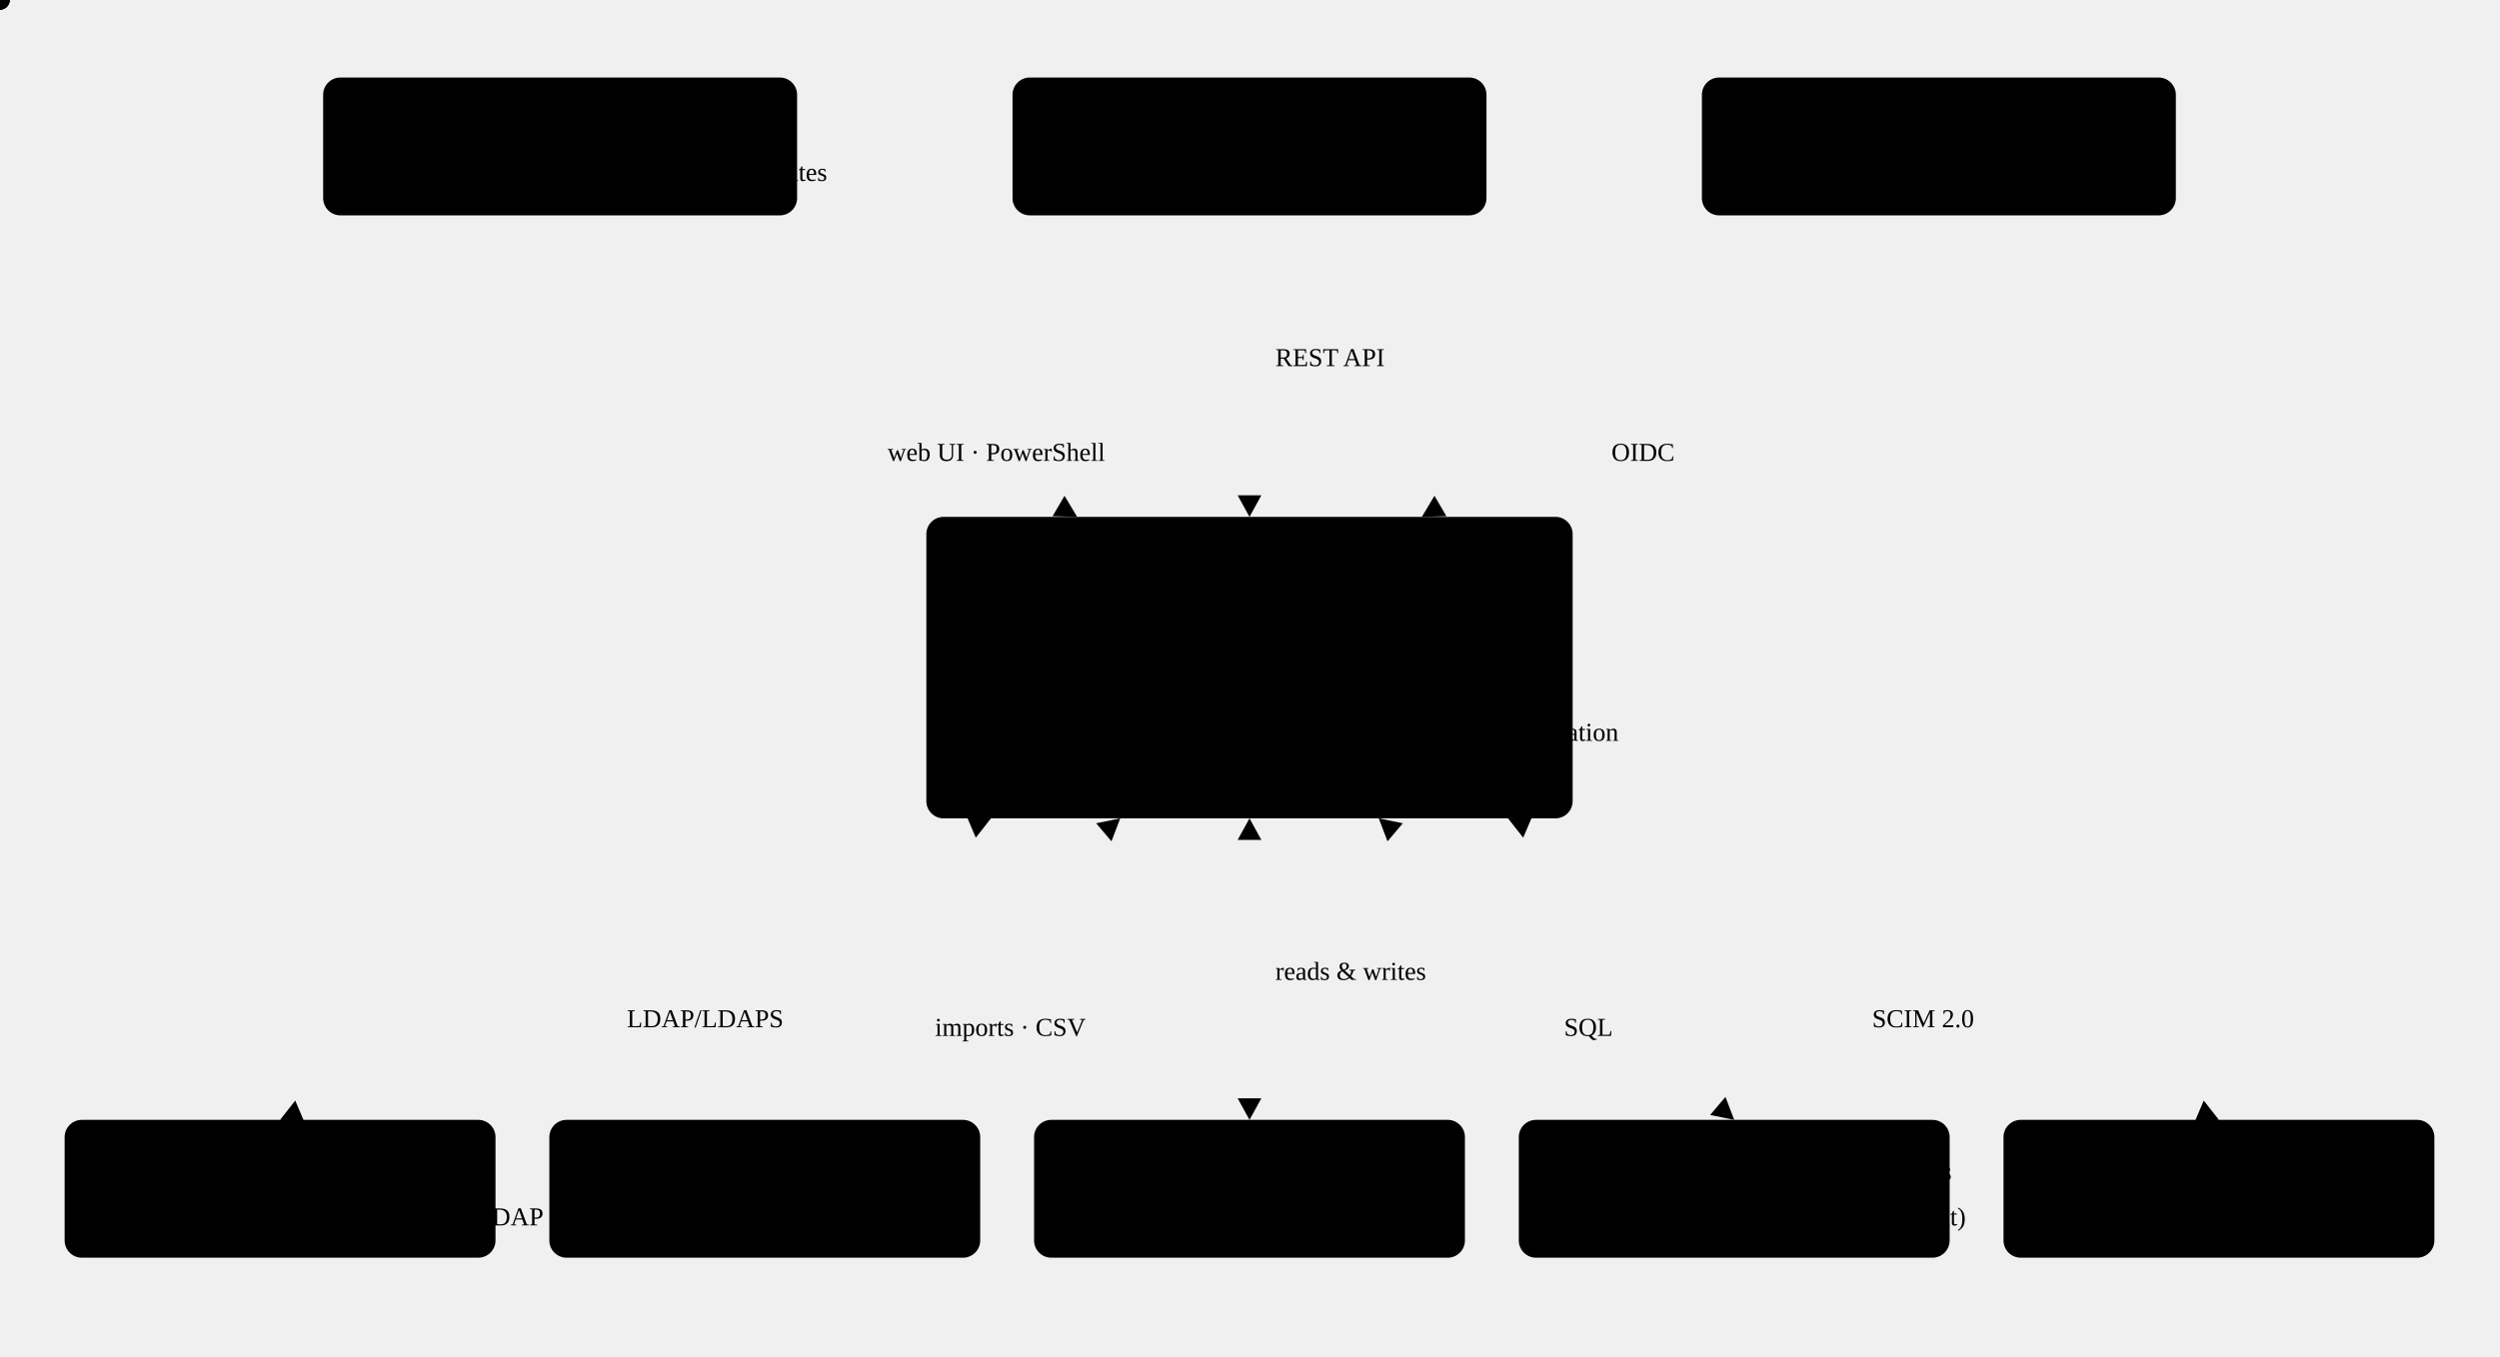
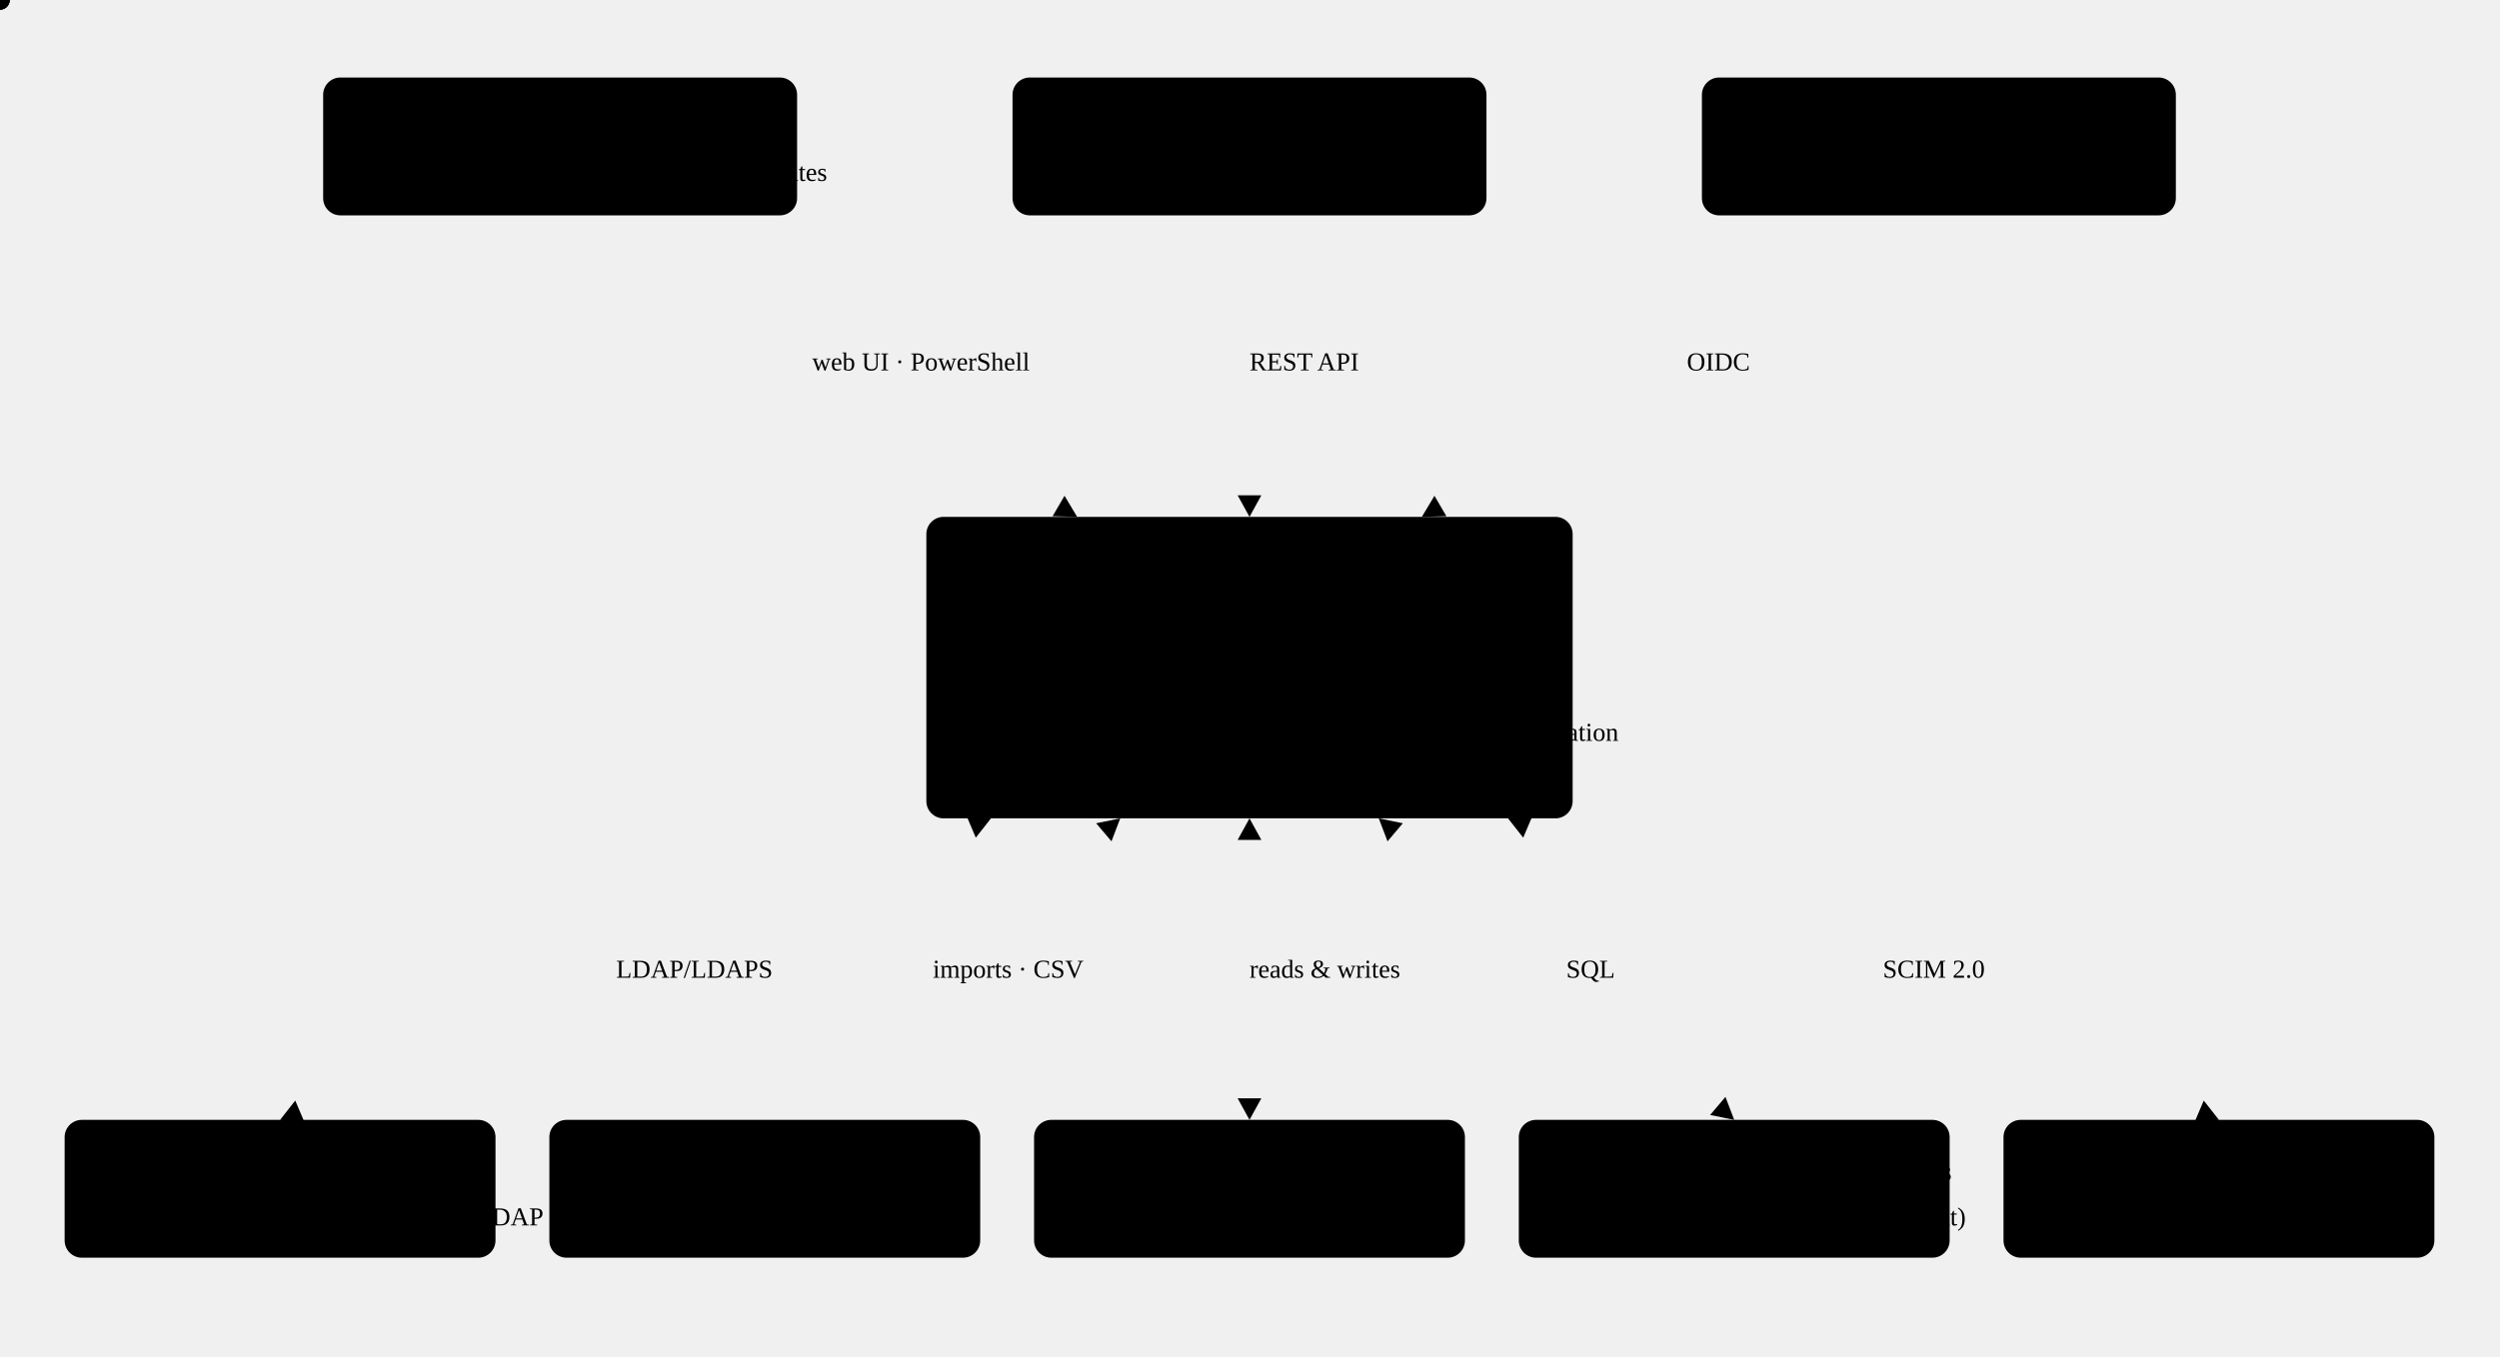
<svg xmlns="http://www.w3.org/2000/svg" class="jim-diagram" viewBox="0 0 1160 630" role="img" aria-labelledby="jimdg-sc-title jimdg-sc-desc">
+   <defs>
+     <mask id="jimdg-sc-labelcut" maskUnits="userSpaceOnUse" x="0" y="0" width="1160" height="630">
+       <rect x="0" y="0" width="1160" height="630" fill="#ffffff" />
+       <rect x="314.4" y="159" width="124.2" height="18" rx="3" fill="#000000" />
+       <rect x="547" y="159" width="66" height="18" rx="3" fill="#000000" />
+       <rect x="762.4" y="159" width="41.2" height="18" rx="3" fill="#000000" />
+       <rect x="242.4" y="441" width="87.1" height="18" rx="3" fill="#000000" />
+       <rect x="389.1" y="441" width="88.4" height="18" rx="3" fill="#000000" />
+       <rect x="535.4" y="441" width="89.2" height="18" rx="3" fill="#000000" />
+       <rect x="709.5" y="441" width="35.1" height="18" rx="3" fill="#000000" />
+       <rect x="843" y="441" width="62.2" height="18" rx="3" fill="#000000" />
+     </mask>
+   </defs>
  <g id="jimdg-sc-people">
    <rect class="jimdg-stage" x="150" y="36" width="220" height="64" rx="8" />
    <circle class="jimdg-person-glyph" cx="170" cy="57" r="6" />
    <path class="jimdg-person-glyph" d="M159,79 a11,11 0 0 1 22,0 z" />
    <text class="jimdg-stage-label" x="278" y="63">Administrator</text>
    <text class="jimdg-system-sub" x="278" y="84">configures &amp; operates</text>
    <rect class="jimdg-stage" x="470" y="36" width="220" height="64" rx="8" />
    <text class="jimdg-glyph-code" x="492" y="64">&gt;_</text>
    <text class="jimdg-stage-label" x="594" y="63">Automation Client</text>
    <text class="jimdg-system-sub" x="594" y="84">CI/CD · API keys</text>
    <rect class="jimdg-system" x="790" y="36" width="220" height="64" rx="8" />
    <text class="jimdg-system-name" x="900" y="63">Identity Provider</text>
    <text class="jimdg-system-sub" x="900" y="84">OIDC single sign-on</text>
  </g>
  <g id="jimdg-sc-jim">
    <rect class="jimdg-core" x="430" y="240" width="300" height="140" rx="8" />
    <text class="jimdg-core-title" x="580" y="296">JIM</text>
    <text class="jimdg-core-sub" x="580" y="322">Junctional Identity Manager</text>
    <text class="jimdg-core-sub" x="580" y="344">self-hosted identity synchronisation</text>
  </g>
  <g id="jimdg-sc-systems">
    <rect class="jimdg-system" x="30" y="520" width="200" height="64" rx="8" />
    <text class="jimdg-system-name" x="130" y="548">Directory Services</text>
    <text class="jimdg-system-sub" x="130" y="569">Active Directory · LDAP</text>
    <rect class="jimdg-system" x="255" y="520" width="200" height="64" rx="8" />
    <text class="jimdg-system-name" x="355" y="548">HR Systems</text>
    <text class="jimdg-system-sub" x="355" y="569">authoritative source</text>
    <rect class="jimdg-system" x="480" y="520" width="200" height="64" rx="8" />
    <text class="jimdg-system-name" x="580" y="548">File Systems</text>
    <text class="jimdg-system-sub" x="580" y="569">CSV &amp; flat files</text>
    <rect class="jimdg-system-planned" x="705" y="520" width="200" height="64" rx="8" />
    <text class="jimdg-system-name-planned" x="805" y="548">Enterprise Databases</text>
    <text class="jimdg-system-sub-planned" x="805" y="569">SQL (in development)</text>
    <rect class="jimdg-system" x="930" y="520" width="200" height="64" rx="8" />
    <text class="jimdg-system-name" x="1030" y="548">Cloud Applications</text>
    <text class="jimdg-system-sub" x="1030" y="569">SCIM 2.0</text>
  </g>
-   <g id="jimdg-sc-edges">
-     <line class="jimdg-spoke" x1="260" y1="100" x2="491.4" y2="235" />
-     <polygon class="jimdg-arrow" points="0,0 -10,-5.5 -10,5.5" transform="translate(500,240) rotate(30.3)" />
-     <text class="jimdg-spoke-label jimdg-anchor-end" x="412" y="214">web UI · PowerShell</text>
-     <line class="jimdg-spoke" x1="580" y1="100" x2="580" y2="230" />
-     <polygon class="jimdg-arrow" points="0,0 -10,-5.5 -10,5.5" transform="translate(580,240) rotate(90)" />
-     <text class="jimdg-spoke-label jimdg-anchor-start" x="592" y="170">REST API</text>
-     <line class="jimdg-spoke" x1="900" y1="100" x2="668.6" y2="235" />
-     <polygon class="jimdg-arrow" points="0,0 -10,-5.5 -10,5.5" transform="translate(660,240) rotate(149.7)" />
-     <text class="jimdg-spoke-label jimdg-anchor-start" x="748" y="214">OIDC</text>
-     <line class="jimdg-spoke" x1="450.8" y1="383.9" x2="139.2" y2="516.1" />
-     <polygon class="jimdg-arrow" points="0,0 -10,-5.5 -10,5.5" transform="translate(130,520) rotate(157)" />
-     <polygon class="jimdg-arrow" points="0,0 -10,-5.5 -10,5.5" transform="translate(460,380) rotate(-23)" />
-     <text class="jimdg-spoke-label jimdg-anchor-start" x="291" y="477">LDAP/LDAPS</text>
-     <line class="jimdg-spoke" x1="355" y1="520" x2="512.4" y2="386.5" />
-     <polygon class="jimdg-arrow" points="0,0 -10,-5.5 -10,5.5" transform="translate(520,380) rotate(-40.3)" />
-     <text class="jimdg-spoke-label jimdg-anchor-start" x="434" y="481">imports · CSV</text>
-     <line class="jimdg-spoke" x1="580" y1="390" x2="580" y2="510" />
-     <polygon class="jimdg-arrow" points="0,0 -10,-5.5 -10,5.5" transform="translate(580,380) rotate(-90)" />
-     <polygon class="jimdg-arrow" points="0,0 -10,-5.5 -10,5.5" transform="translate(580,520) rotate(90)" />
-     <text class="jimdg-spoke-label jimdg-anchor-start" x="592" y="455">reads &amp; writes</text>
-     <line class="jimdg-spoke-planned" x1="647.6" y1="386.5" x2="797.4" y2="513.5" />
-     <polygon class="jimdg-arrow-planned" points="0,0 -10,-5.5 -10,5.5" transform="translate(805,520) rotate(40.3)" />
-     <polygon class="jimdg-arrow-planned" points="0,0 -10,-5.5 -10,5.5" transform="translate(640,380) rotate(220.3)" />
-     <text class="jimdg-spoke-label jimdg-anchor-end" x="726" y="481">SQL</text>
-     <line class="jimdg-spoke" x1="709.2" y1="383.9" x2="1020.8" y2="516.1" />
-     <polygon class="jimdg-arrow" points="0,0 -10,-5.5 -10,5.5" transform="translate(1030,520) rotate(23)" />
-     <polygon class="jimdg-arrow" points="0,0 -10,-5.5 -10,5.5" transform="translate(700,380) rotate(203)" />
-     <text class="jimdg-spoke-label jimdg-anchor-end" x="869" y="477">SCIM 2.0</text>
+   <g mask="url(#jimdg-sc-labelcut)">
+     <g id="jimdg-sc-edges">
+       <line class="jimdg-spoke" x1="260" y1="100" x2="491.4" y2="235" />
+       <polygon class="jimdg-arrow" points="0,0 -10,-5.5 -10,5.5" transform="translate(500,240) rotate(30.3)" />
+       <line class="jimdg-spoke" x1="580" y1="100" x2="580" y2="230" />
+       <polygon class="jimdg-arrow" points="0,0 -10,-5.5 -10,5.5" transform="translate(580,240) rotate(90)" />
+       <line class="jimdg-spoke" x1="900" y1="100" x2="668.6" y2="235" />
+       <polygon class="jimdg-arrow" points="0,0 -10,-5.5 -10,5.5" transform="translate(660,240) rotate(149.7)" />
+       <line class="jimdg-spoke" x1="450.8" y1="383.9" x2="139.2" y2="516.1" />
+       <polygon class="jimdg-arrow" points="0,0 -10,-5.5 -10,5.5" transform="translate(130,520) rotate(157)" />
+       <polygon class="jimdg-arrow" points="0,0 -10,-5.5 -10,5.5" transform="translate(460,380) rotate(-23)" />
+       <line class="jimdg-spoke" x1="355" y1="520" x2="512.4" y2="386.5" />
+       <polygon class="jimdg-arrow" points="0,0 -10,-5.5 -10,5.5" transform="translate(520,380) rotate(-40.3)" />
+       <line class="jimdg-spoke" x1="580" y1="390" x2="580" y2="510" />
+       <polygon class="jimdg-arrow" points="0,0 -10,-5.5 -10,5.5" transform="translate(580,380) rotate(-90)" />
+       <polygon class="jimdg-arrow" points="0,0 -10,-5.5 -10,5.5" transform="translate(580,520) rotate(90)" />
+       <line class="jimdg-spoke-planned" x1="647.6" y1="386.5" x2="797.4" y2="513.5" />
+       <polygon class="jimdg-arrow-planned" points="0,0 -10,-5.5 -10,5.5" transform="translate(805,520) rotate(40.3)" />
+       <polygon class="jimdg-arrow-planned" points="0,0 -10,-5.5 -10,5.5" transform="translate(640,380) rotate(220.3)" />
+       <line class="jimdg-spoke" x1="709.2" y1="383.9" x2="1020.8" y2="516.1" />
+       <polygon class="jimdg-arrow" points="0,0 -10,-5.5 -10,5.5" transform="translate(1030,520) rotate(23)" />
+       <polygon class="jimdg-arrow" points="0,0 -10,-5.5 -10,5.5" transform="translate(700,380) rotate(203)" />
+     </g>
+     <g id="jimdg-sc-packets">
+       <circle class="jimdg-packet" r="4.5">
+         <animateMotion dur="3s" begin="0s" repeatCount="indefinite" path="M355,520 L512,386" />
+         <animate attributeName="opacity" values="0;1;1;0" keyTimes="0;0.15;0.85;1" dur="3s" begin="0s" repeatCount="indefinite" />
+       </circle>
+       <circle class="jimdg-packet" r="4.5">
+         <animateMotion dur="3s" begin="-1.5s" repeatCount="indefinite" path="M450,384 L140,516" />
+         <animate attributeName="opacity" values="0;1;1;0" keyTimes="0;0.15;0.85;1" dur="3s" begin="-1.5s" repeatCount="indefinite" />
+       </circle>
+       <circle class="jimdg-packet" r="4.5">
+         <animateMotion dur="3s" begin="-0.75s" repeatCount="indefinite" path="M709,384 L1021,516" />
+         <animate attributeName="opacity" values="0;1;1;0" keyTimes="0;0.15;0.85;1" dur="3s" begin="-0.75s" repeatCount="indefinite" />
+       </circle>
+     </g>
  </g>
-   <g id="jimdg-sc-packets">
-     <circle class="jimdg-packet" r="4.5">
-       <animateMotion dur="3s" begin="0s" repeatCount="indefinite" path="M355,520 L512,386" />
-       <animate attributeName="opacity" values="0;1;1;0" keyTimes="0;0.15;0.85;1" dur="3s" begin="0s" repeatCount="indefinite" />
-     </circle>
-     <circle class="jimdg-packet" r="4.5">
-       <animateMotion dur="3s" begin="-1.5s" repeatCount="indefinite" path="M450,384 L140,516" />
-       <animate attributeName="opacity" values="0;1;1;0" keyTimes="0;0.15;0.85;1" dur="3s" begin="-1.5s" repeatCount="indefinite" />
-     </circle>
-     <circle class="jimdg-packet" r="4.5">
-       <animateMotion dur="3s" begin="-0.75s" repeatCount="indefinite" path="M709,384 L1021,516" />
-       <animate attributeName="opacity" values="0;1;1;0" keyTimes="0;0.15;0.85;1" dur="3s" begin="-0.75s" repeatCount="indefinite" />
-     </circle>
+   <g id="jimdg-sc-labels">
+     <text class="jimdg-spoke-label jimdg-anchor-middle" x="377" y="172">web UI · PowerShell</text>
+     <text class="jimdg-spoke-label jimdg-anchor-middle" x="580" y="172">REST API</text>
+     <text class="jimdg-spoke-label jimdg-anchor-middle" x="783" y="172">OIDC</text>
+     <text class="jimdg-spoke-label jimdg-anchor-middle" x="286" y="454">LDAP/LDAPS</text>
+     <text class="jimdg-spoke-label jimdg-anchor-middle" x="433" y="454">imports · CSV</text>
+     <text class="jimdg-spoke-label jimdg-anchor-middle" x="580" y="454">reads &amp; writes</text>
+     <text class="jimdg-spoke-label jimdg-anchor-middle" x="727" y="454">SQL</text>
+     <text class="jimdg-spoke-label jimdg-anchor-middle" x="874" y="454">SCIM 2.0</text>
  </g>
</svg>
